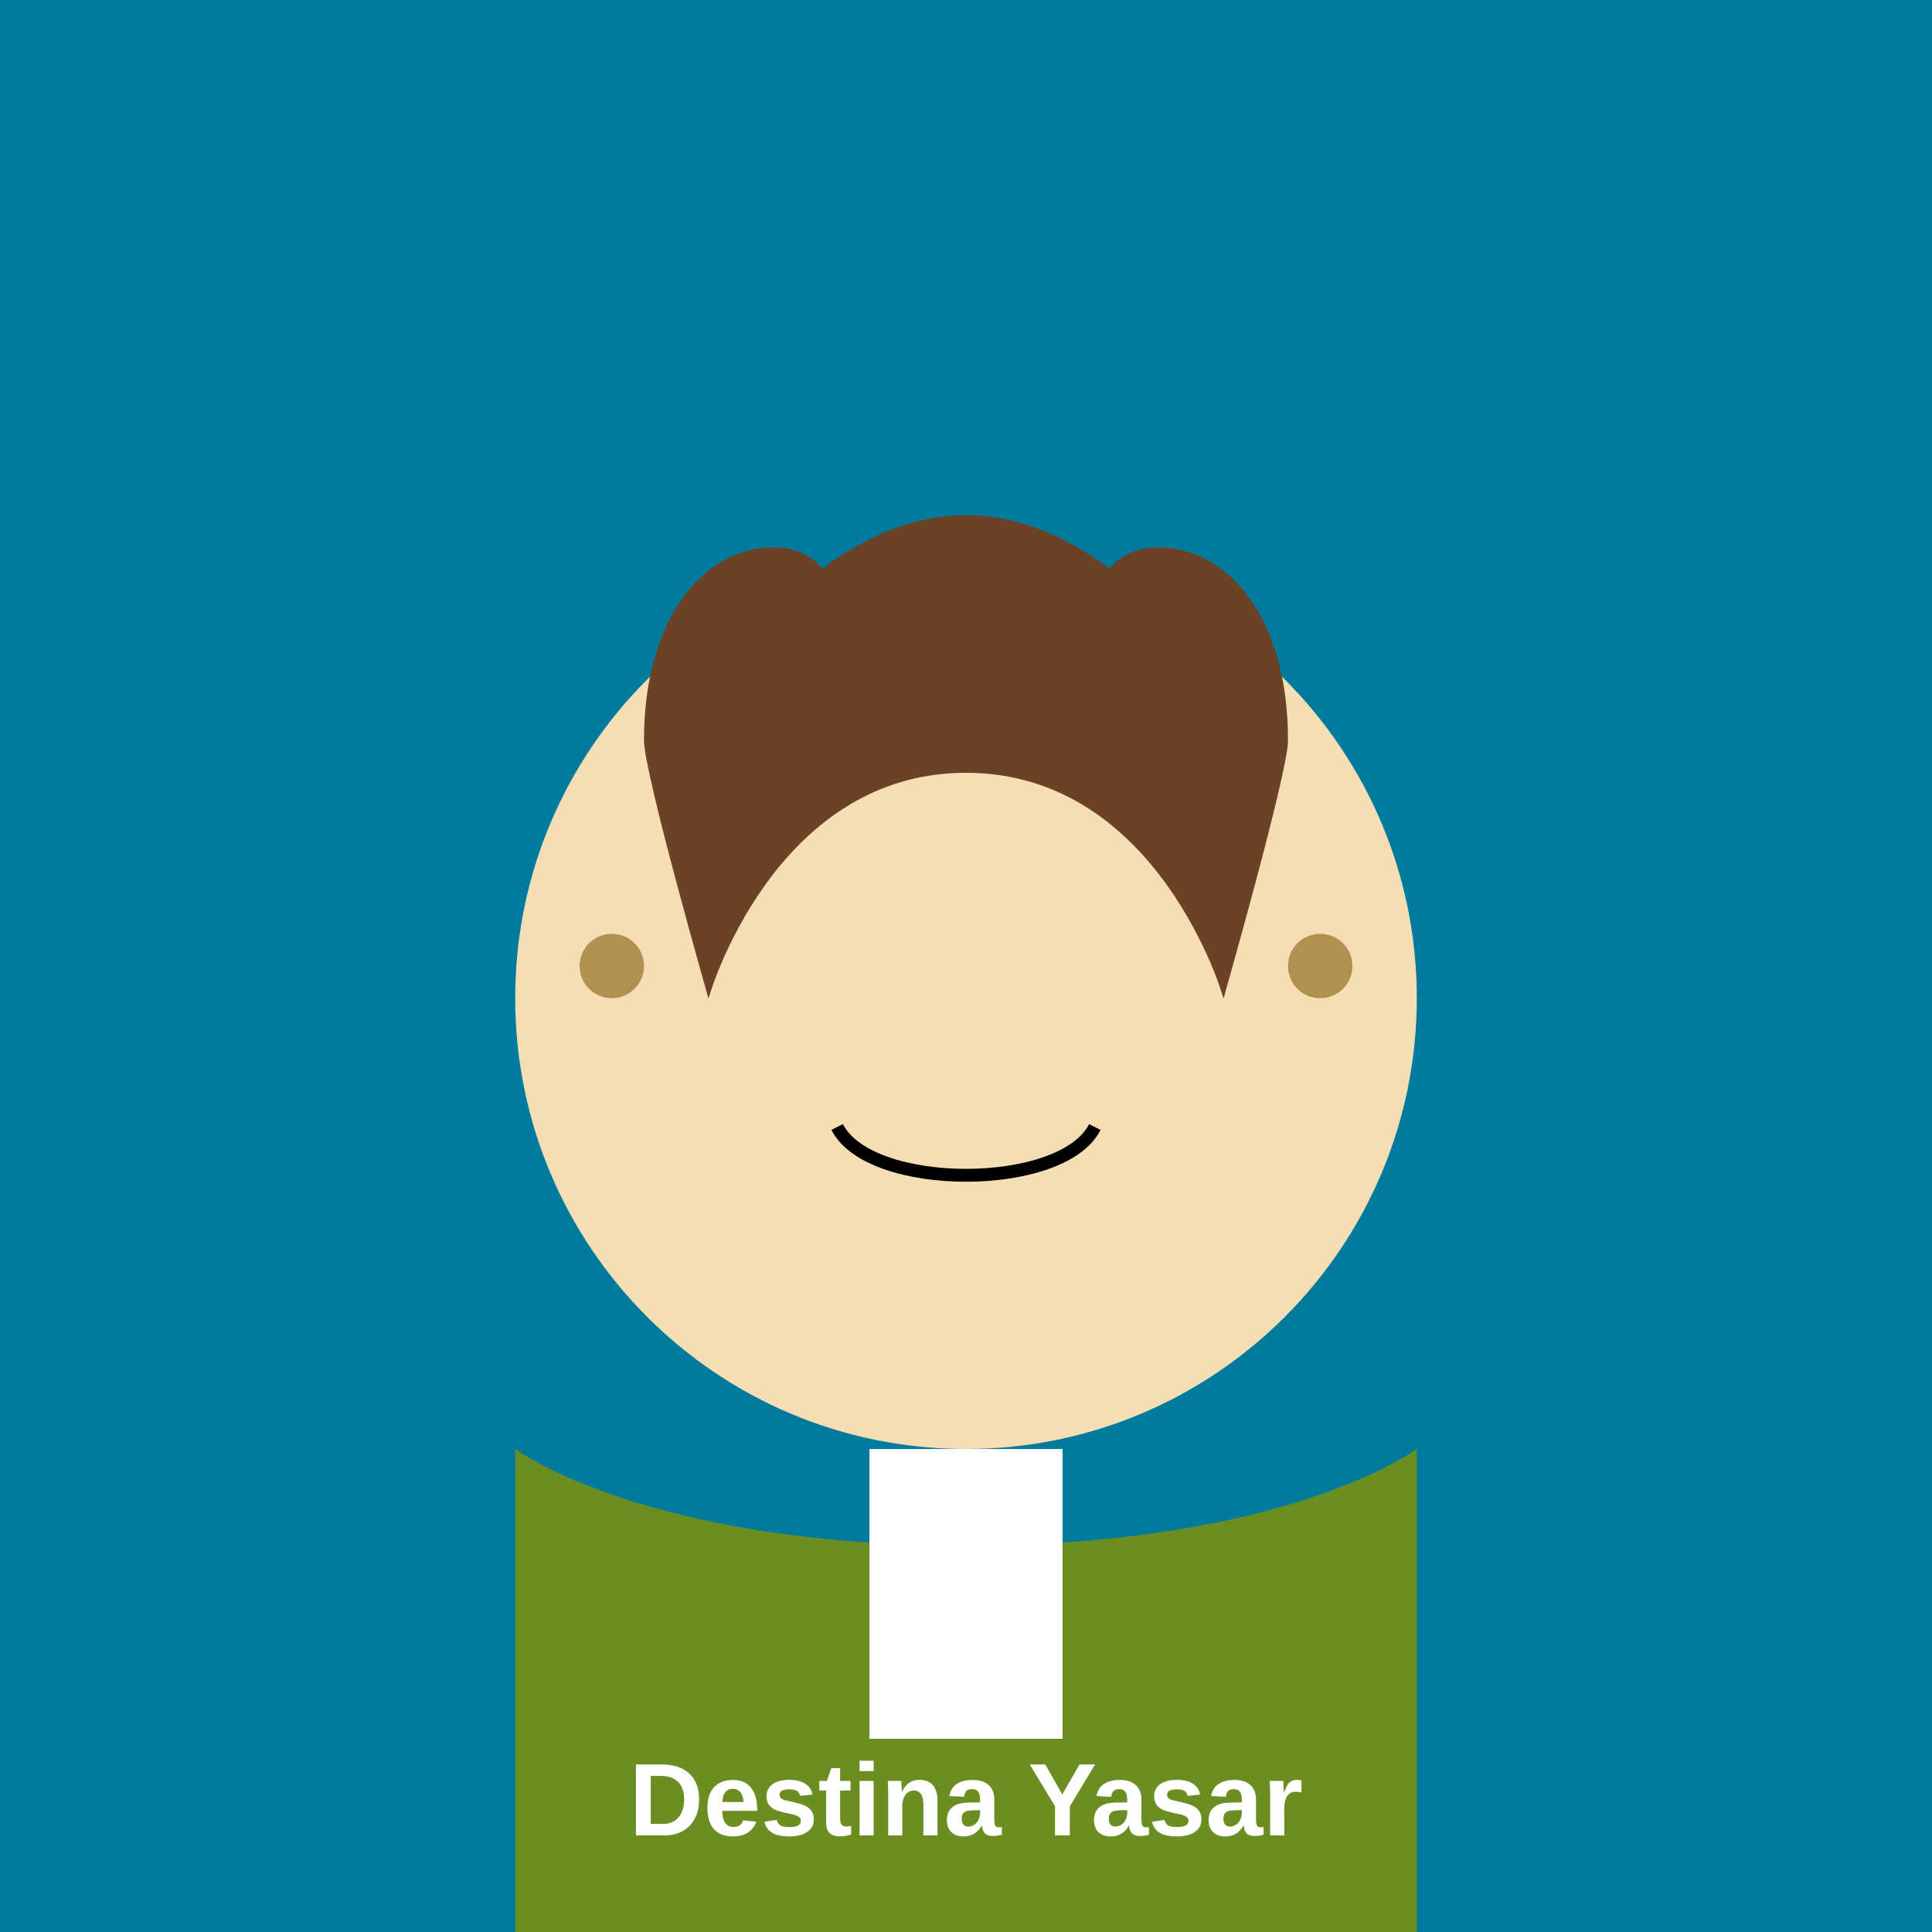
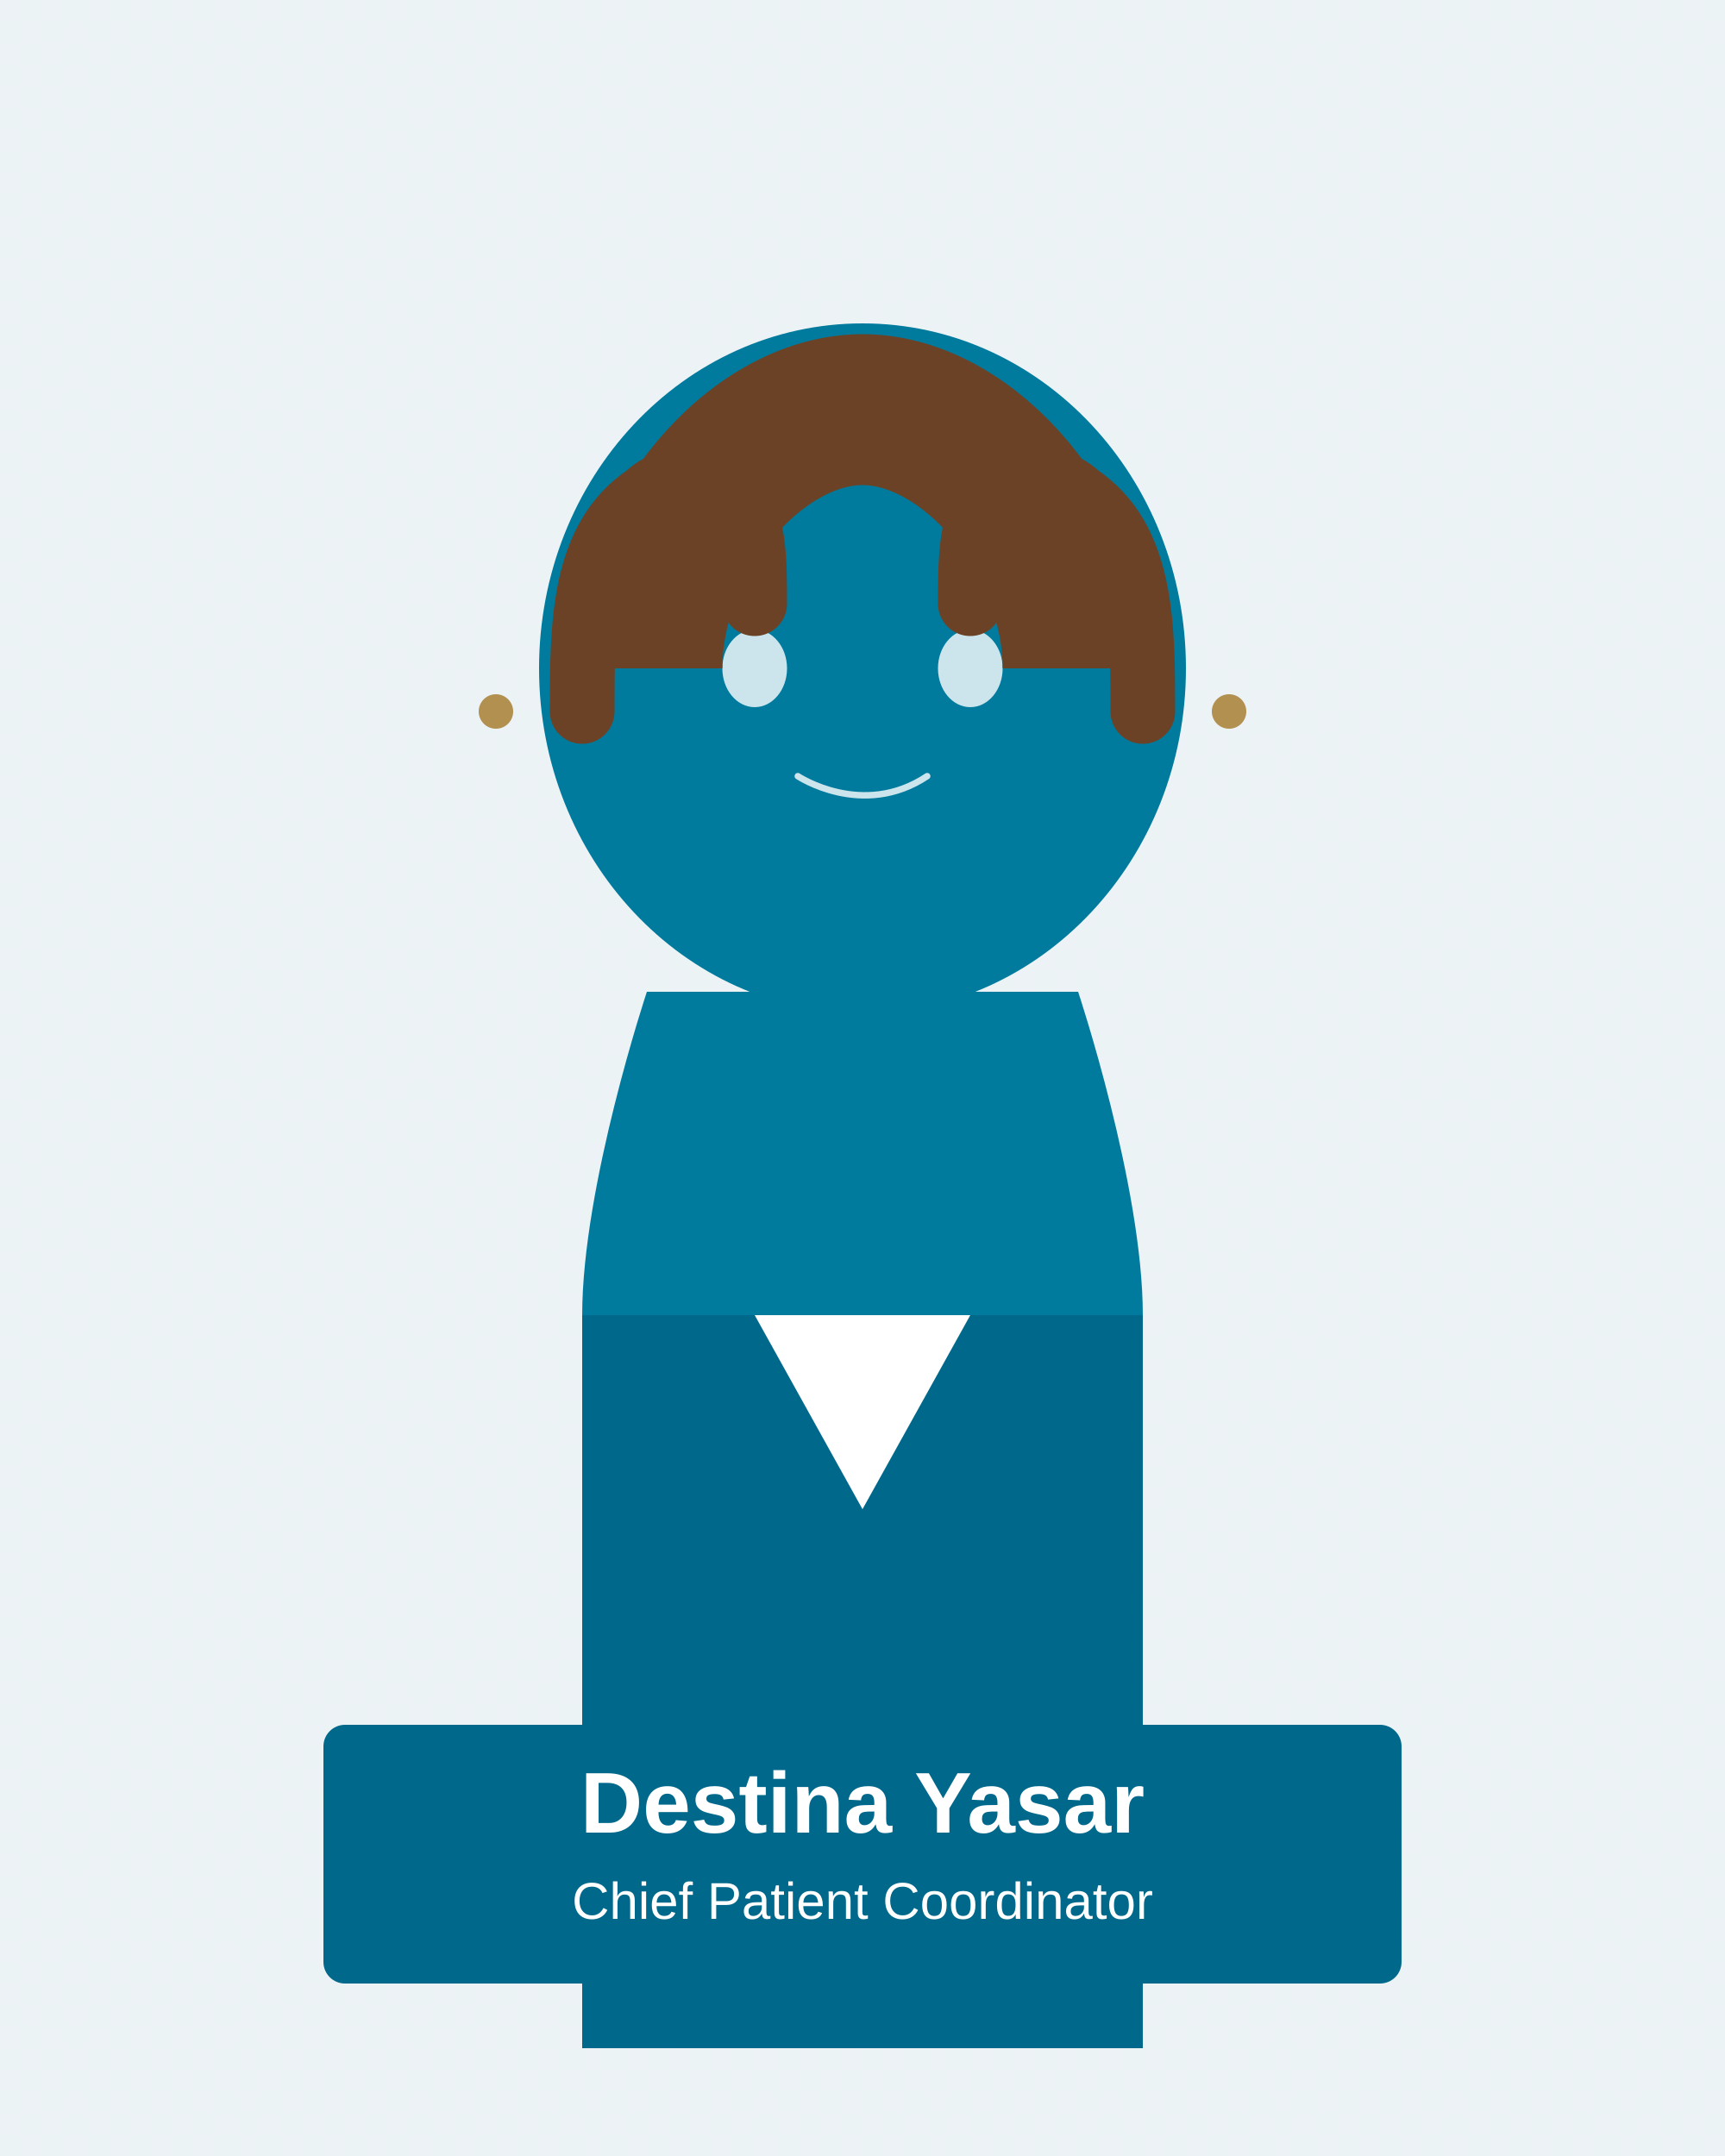
- <svg xmlns="http://www.w3.org/2000/svg" width="300" height="300" viewBox="0 0 300 300" fill="none">
-   <rect width="300" height="300" fill="#007B9E" />
-   <path d="M150 225C188.66 225 220 193.66 220 155C220 116.34 188.66 85 150 85C111.34 85 80 116.34 80 155C80 193.66 111.34 225 150 225Z" fill="#F5DEB3" />
-   <path d="M80 225V300H220V225C220 225 200 240 150 240C100 240 80 225 80 225Z" fill="#6B8E23" />
-   <path d="M135 225V270H165V225H150H135Z" fill="#FFFFFF" />
-   <path d="M135 250C135 250 140 255 150 255C160 255 165 250 165 250V225H135V250Z" fill="#FFFFFF" />
-   <path d="M110 155C110 155 120 120 150 120C180 120 190 155 190 155C190 155 200 115 180 95C160 75 140 75 120 95C100 115 110 155 110 155Z" fill="#6B4226" />
-   <path d="M110 155C110 155 100 120 100 115C100 95 110 85 120 85C130 85 130 95 130 95C130 95 120 105 120 115C120 125 110 155 110 155Z" fill="#6B4226" />
-   <path d="M190 155C190 155 200 120 200 115C200 95 190 85 180 85C170 85 170 95 170 95C170 95 180 105 180 115C180 125 190 155 190 155Z" fill="#6B4226" />
-   <circle cx="95" cy="150" r="5" fill="#B2904F" />
-   <circle cx="205" cy="150" r="5" fill="#B2904F" />
-   <path d="M130 175C135 185 165 185 170 175" stroke="#000000" stroke-width="2" fill="transparent" />
-   <text x="150" y="285" font-family="Arial, sans-serif" font-size="16" font-weight="bold" text-anchor="middle" fill="white">Destina Yasar</text>
+ <svg xmlns="http://www.w3.org/2000/svg" width="800" height="1000" viewBox="0 0 800 1000" fill="none">
+   <rect width="800" height="1000" fill="#F8F9FA" />
+   <rect y="0" width="800" height="1000" fill="url(#grid)" opacity="0.05" />
+   <g transform="translate(230, 150)">
+     <ellipse cx="170" cy="160" rx="150" ry="160" fill="#007B9E" />
+     <path d="M70 310C70 310 40 400 40 460C40 520 300 520 300 460C300 400 270 310 270 310L70 310Z" fill="#007B9E" />
+     <rect x="40" y="460" width="260" height="340" fill="#00688B" />
+     <path d="M120 460L170 550L220 460H120Z" fill="#FFFFFF" />
+     <ellipse cx="120" cy="160" rx="15" ry="18" fill="white" opacity="0.8" />
+     <ellipse cx="220" cy="160" rx="15" ry="18" fill="white" opacity="0.8" />
+     <path d="M140 210C140 210 170 230 200 210" stroke="white" stroke-width="3" stroke-linecap="round" opacity="0.8" />
+     <path d="M70 160C70 100 120 40 170 40C220 40 270 100 270 160" stroke="#6B4226" stroke-width="70" />
+     <path d="M40 180C40 140 40 100 70 80C80 70 100 70 110 80C120 90 120 110 120 130" stroke="#6B4226" stroke-width="30" stroke-linecap="round" />
+     <path d="M300 180C300 140 300 100 270 80C260 70 240 70 230 80C220 90 220 110 220 130" stroke="#6B4226" stroke-width="30" stroke-linecap="round" />
+   </g>
+   <circle cx="230" cy="330" r="8" fill="#B2904F" />
+   <circle cx="570" cy="330" r="8" fill="#B2904F" />
+   <rect x="150" y="800" width="500" height="120" rx="10" fill="#00688B" />
+   <text x="400" y="850" font-family="Arial, sans-serif" font-size="40" font-weight="bold" text-anchor="middle" fill="white">Destina Yasar</text>
+   <text x="400" y="890" font-family="Arial, sans-serif" font-size="24" font-weight="normal" text-anchor="middle" fill="white">Chief Patient Coordinator</text>
+   <defs>
+     <pattern id="grid" width="20" height="20" patternUnits="userSpaceOnUse">
+       <rect width="20" height="20" fill="#007B9E" />
+       <rect width="10" height="10" fill="#00688B" />
+       <rect x="10" y="10" width="10" height="10" fill="#00688B" />
+     </pattern>
+   </defs>
</svg>
